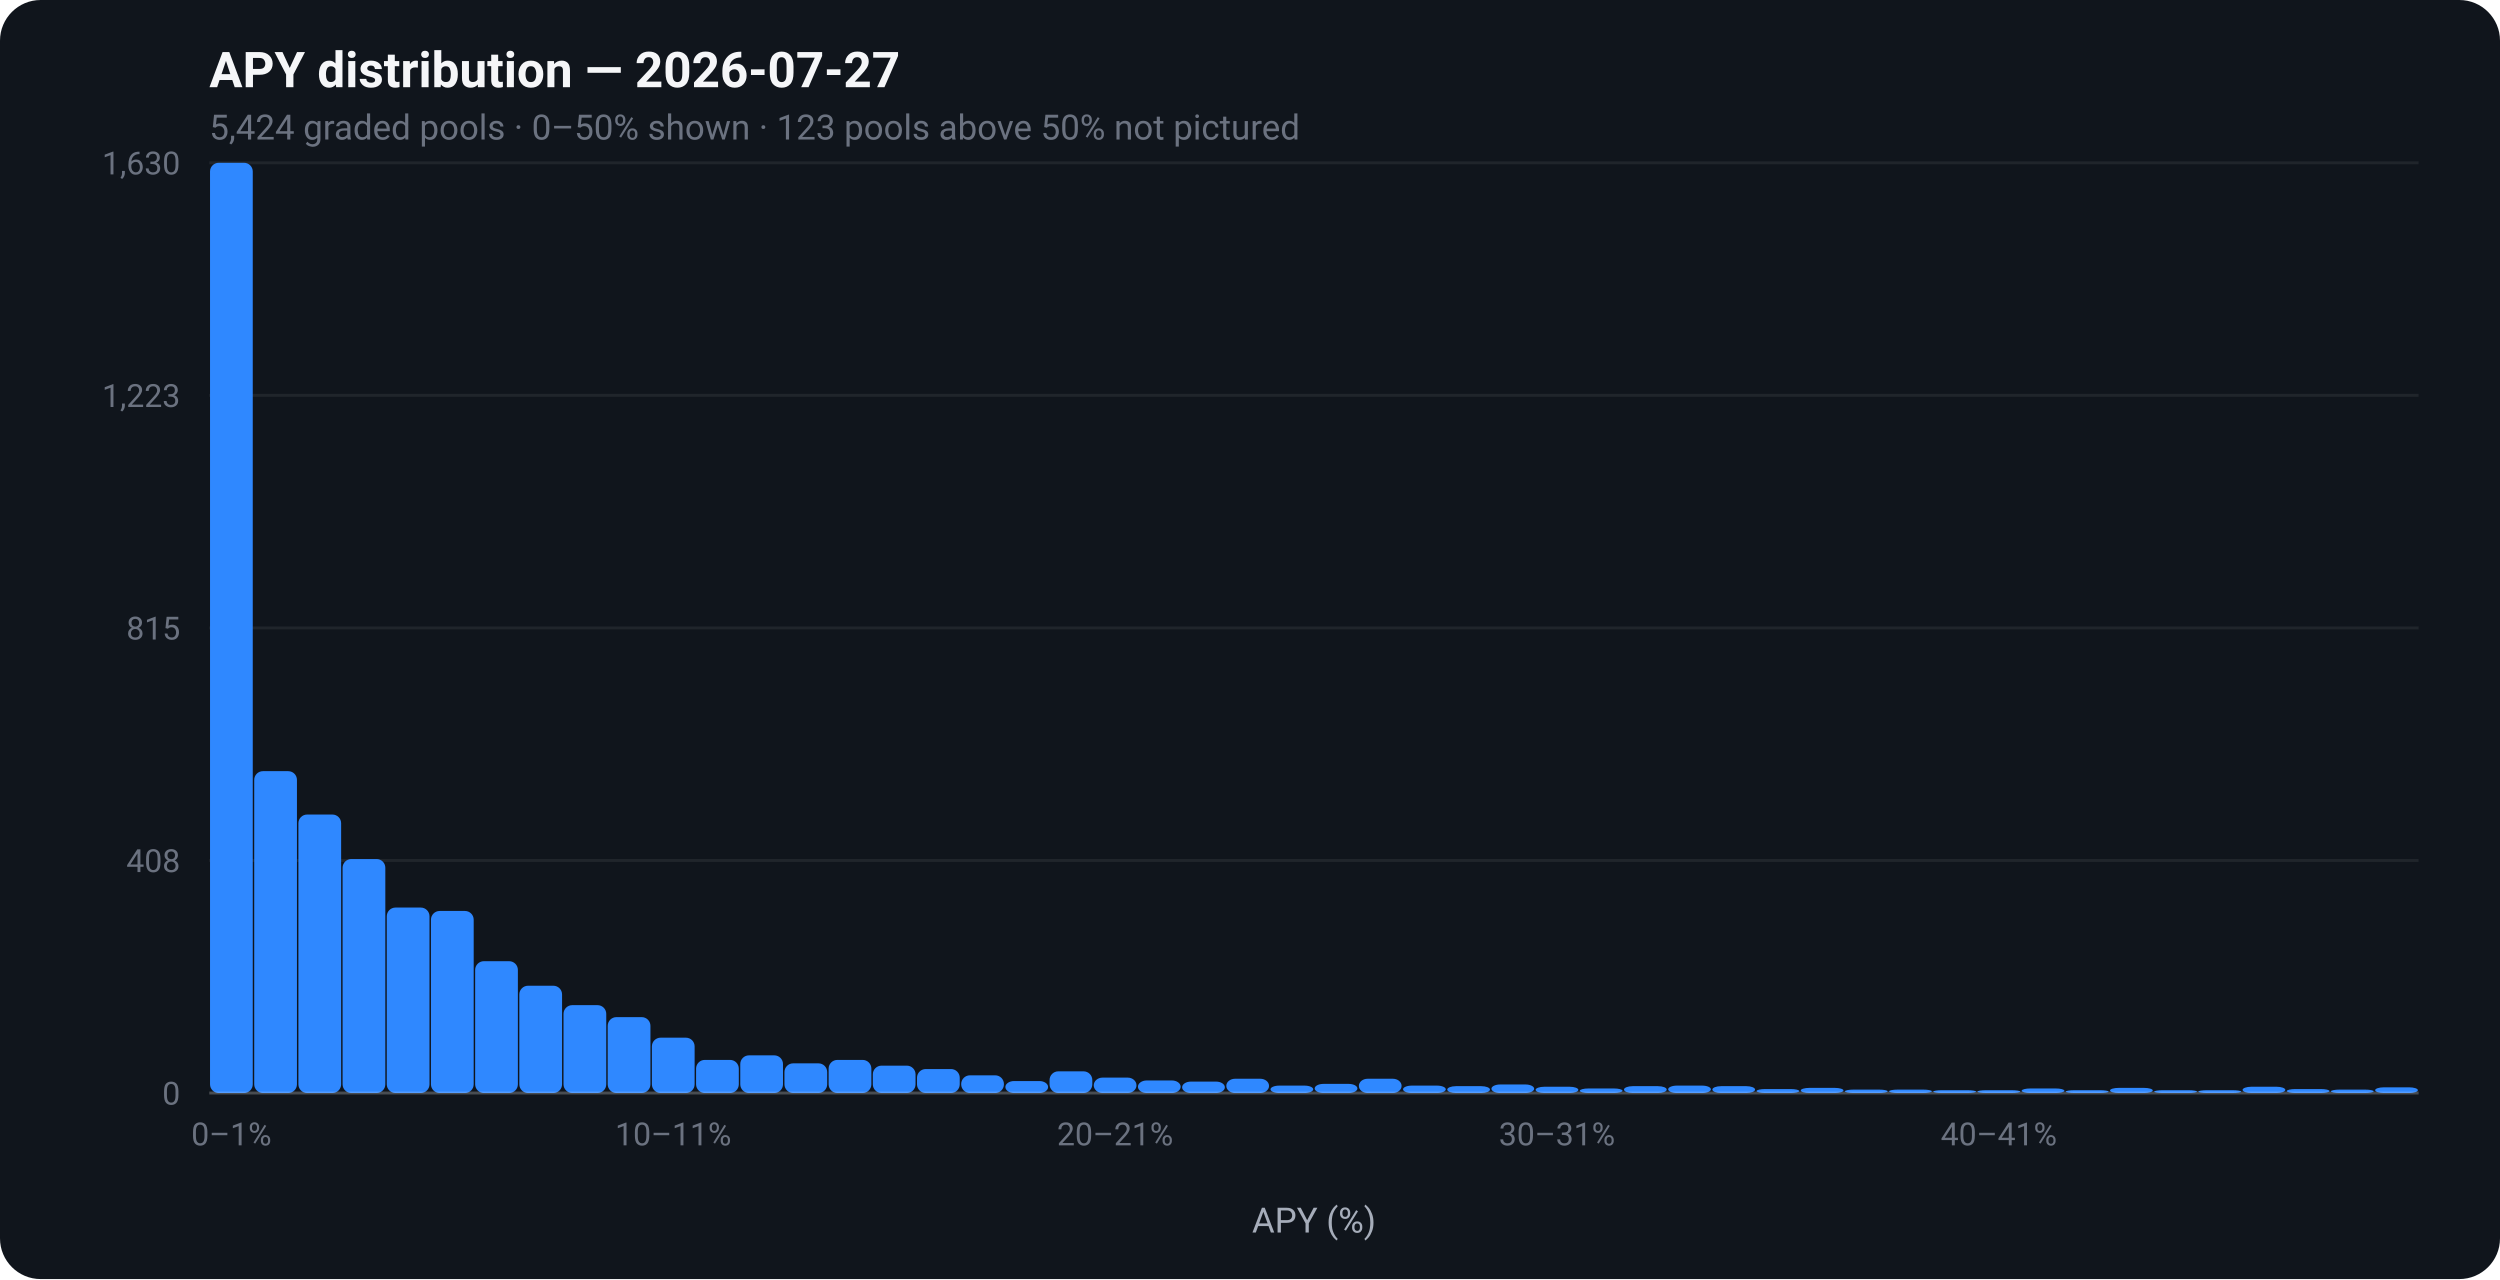
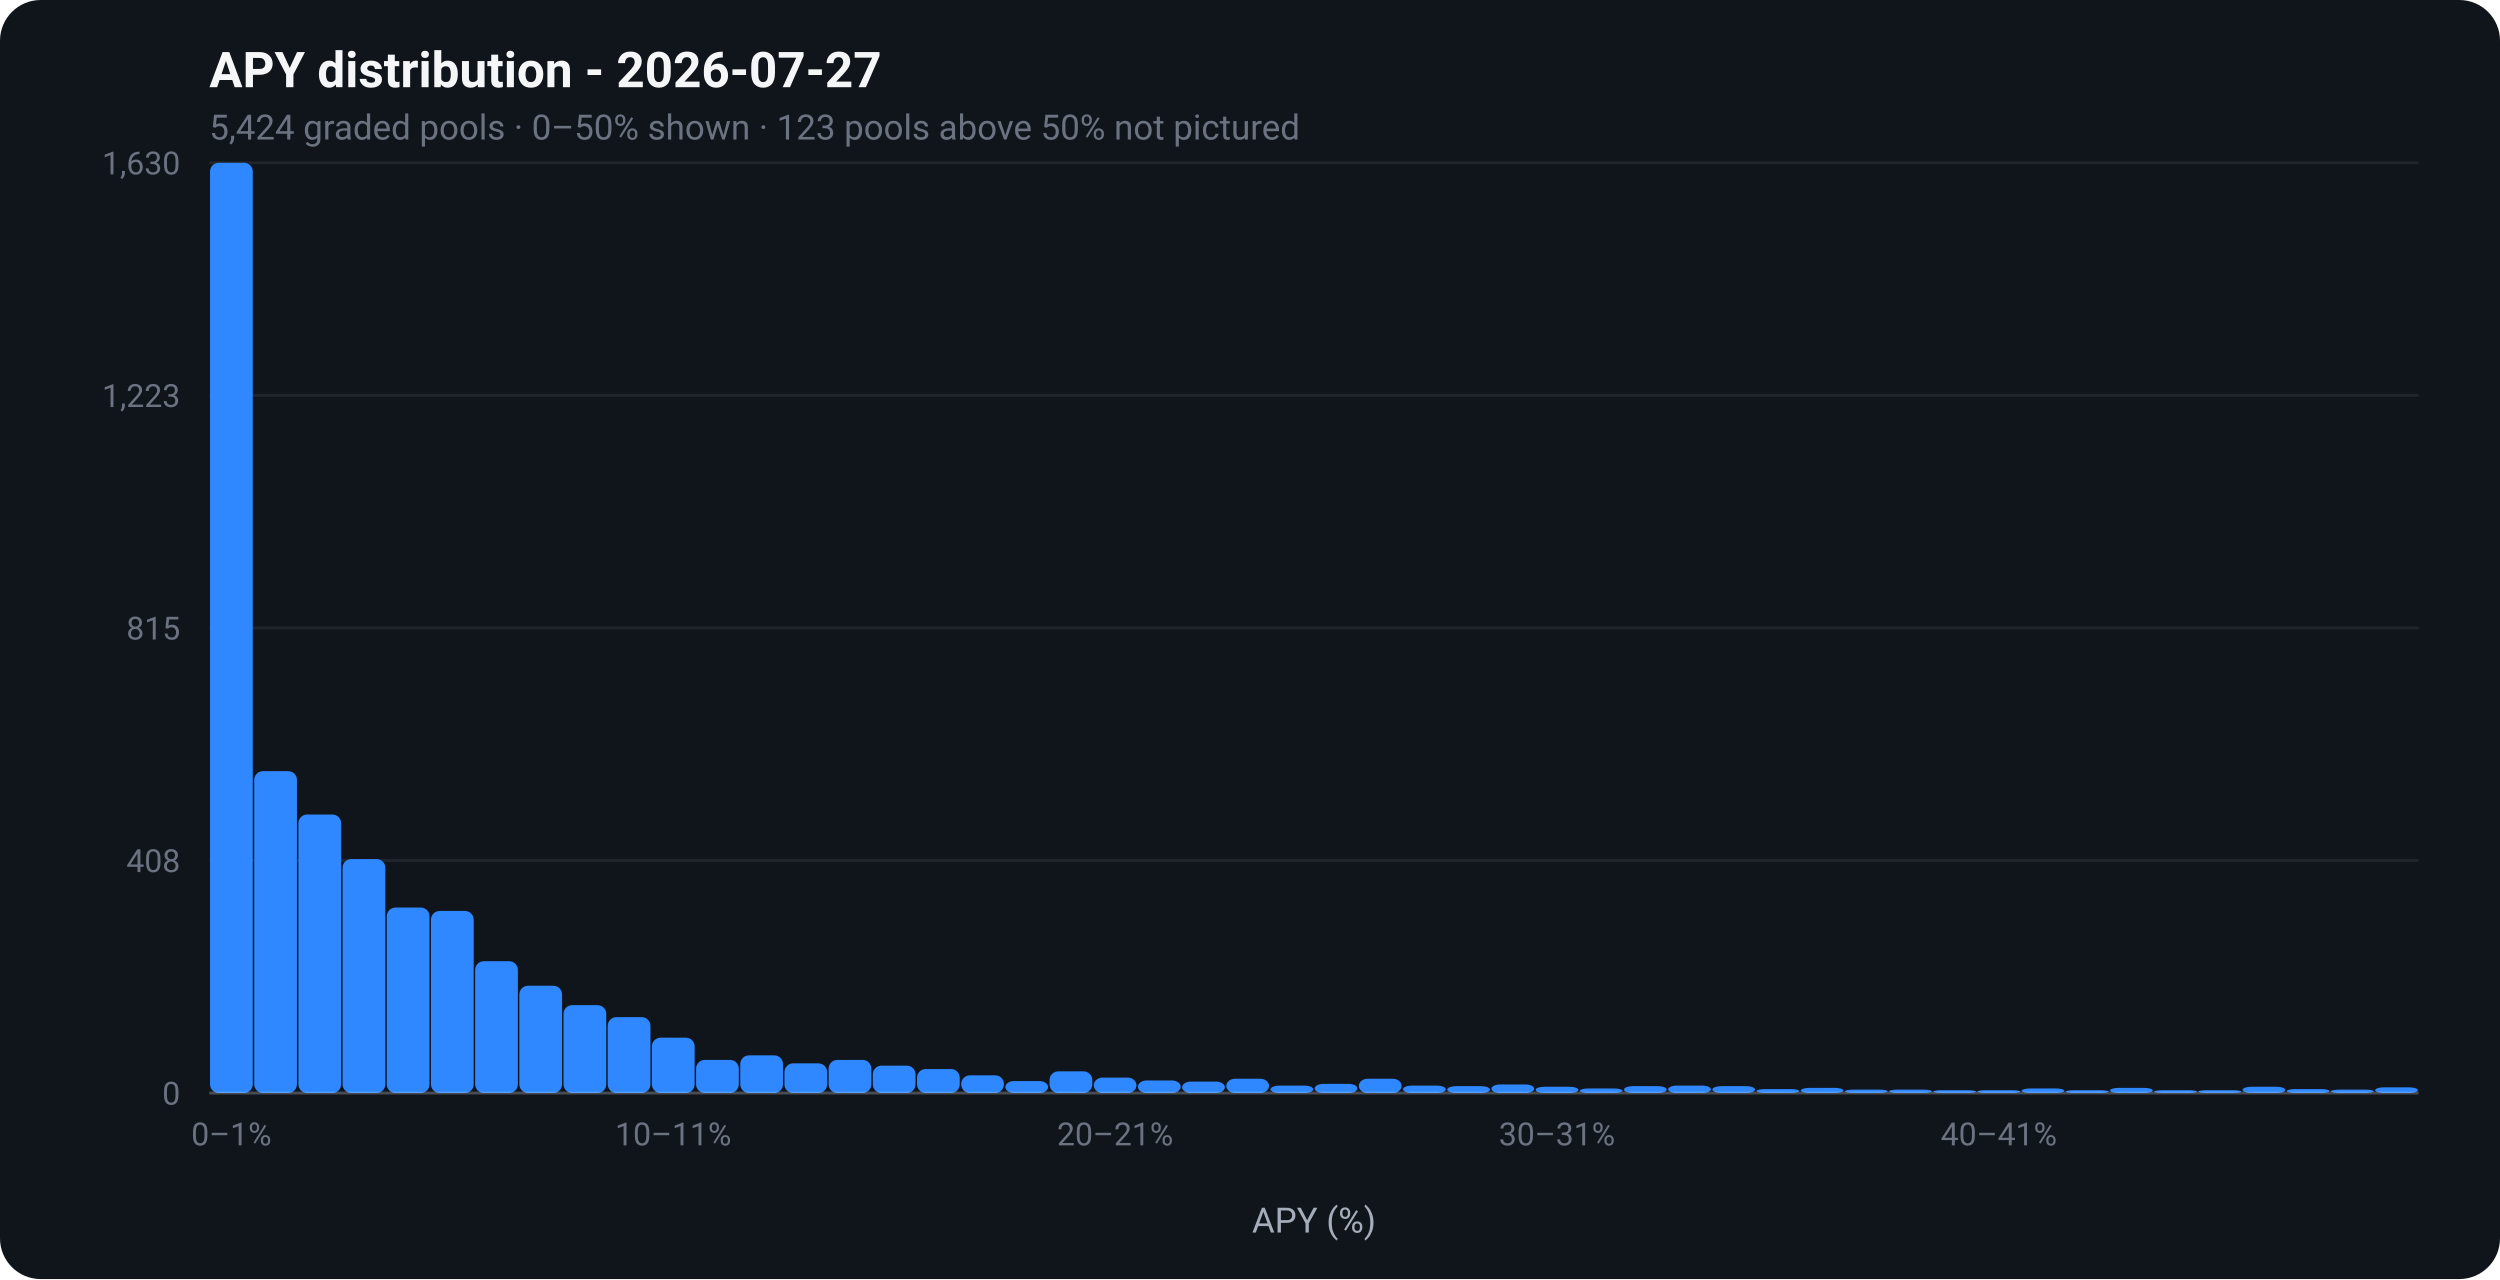
<svg xmlns="http://www.w3.org/2000/svg" viewBox="0 0 860 440" width="860" height="440" font-family="ui-sans-serif, system-ui, -apple-system, Segoe UI, Roboto, sans-serif">
  <rect width="860" height="440" rx="14" fill="#10151c" />
-   <text x="72" y="30" fill="#f5f6f8" font-size="17" font-weight="600">APY distribution — 2026-07-27</text>
+   <text x="72" y="30" fill="#f5f6f8" font-size="17" font-weight="600">APY distribution  -  2026-07-27</text>
  <text x="72" y="48" fill="#6b7280" font-size="12">5,424 graded pools · 0–50% shown · 123 pools above 50% not pictured</text>
  <line x1="72" y1="376" x2="832" y2="376" stroke="rgba(255,255,255,0.07)" stroke-width="1" />
  <text x="62" y="380" fill="#6b7280" font-size="11" text-anchor="end">0</text>
  <line x1="72" y1="296" x2="832" y2="296" stroke="rgba(255,255,255,0.07)" stroke-width="1" />
  <text x="62" y="300" fill="#6b7280" font-size="11" text-anchor="end">408</text>
  <line x1="72" y1="216" x2="832" y2="216" stroke="rgba(255,255,255,0.07)" stroke-width="1" />
  <text x="62" y="220" fill="#6b7280" font-size="11" text-anchor="end">815</text>
  <line x1="72" y1="136" x2="832" y2="136" stroke="rgba(255,255,255,0.07)" stroke-width="1" />
  <text x="62" y="140" fill="#6b7280" font-size="11" text-anchor="end">1,223</text>
  <line x1="72" y1="56" x2="832" y2="56" stroke="rgba(255,255,255,0.07)" stroke-width="1" />
  <text x="62" y="60" fill="#6b7280" font-size="11" text-anchor="end">1,630</text>
  <rect x="72.25" y="56" width="14.7" height="320" fill="#2f88ff" rx="3" />
  <text x="79.6" y="394" fill="#6b7280" font-size="11" text-anchor="middle">0–1%</text>
  <rect x="87.45" y="265.28" width="14.7" height="110.72" fill="#2f88ff" rx="3" />
  <rect x="102.65" y="280.2" width="14.7" height="95.8" fill="#2f88ff" rx="3" />
  <rect x="117.85" y="295.51" width="14.7" height="80.49" fill="#2f88ff" rx="3" />
  <rect x="133.05" y="312.2" width="14.7" height="63.8" fill="#2f88ff" rx="3" />
  <rect x="148.25" y="313.37" width="14.7" height="62.63" fill="#2f88ff" rx="3" />
  <rect x="163.45" y="330.65" width="14.7" height="45.35" fill="#2f88ff" rx="3" />
  <rect x="178.65" y="339.09" width="14.7" height="36.91" fill="#2f88ff" rx="3" />
  <rect x="193.85" y="345.77" width="14.7" height="30.23" fill="#2f88ff" rx="3" />
  <rect x="209.05" y="349.89" width="14.7" height="26.11" fill="#2f88ff" rx="3" />
  <rect x="224.25" y="356.96" width="14.7" height="19.04" fill="#2f88ff" rx="3" />
  <text x="231.6" y="394" fill="#6b7280" font-size="11" text-anchor="middle">10–11%</text>
  <rect x="239.45" y="364.61" width="14.7" height="11.39" fill="#2f88ff" rx="3" />
  <rect x="254.65" y="363.04" width="14.7" height="12.96" fill="#2f88ff" rx="3" />
  <rect x="269.85" y="365.79" width="14.7" height="10.21" fill="#2f88ff" rx="3" />
  <rect x="285.05" y="364.61" width="14.7" height="11.39" fill="#2f88ff" rx="3" />
  <rect x="300.25" y="366.58" width="14.7" height="9.42" fill="#2f88ff" rx="3" />
  <rect x="315.45" y="367.75" width="14.7" height="8.25" fill="#2f88ff" rx="3" />
  <rect x="330.65" y="369.91" width="14.7" height="6.09" fill="#2f88ff" rx="3" />
  <rect x="345.85" y="371.88" width="14.7" height="4.12" fill="#2f88ff" rx="3" />
  <rect x="361.05" y="368.54" width="14.7" height="7.46" fill="#2f88ff" rx="3" />
  <rect x="376.25" y="370.7" width="14.7" height="5.3" fill="#2f88ff" rx="3" />
  <text x="383.6" y="394" fill="#6b7280" font-size="11" text-anchor="middle">20–21%</text>
  <rect x="391.45" y="371.68" width="14.7" height="4.32" fill="#2f88ff" rx="3" />
  <rect x="406.65" y="372.07" width="14.7" height="3.93" fill="#2f88ff" rx="3" />
  <rect x="421.85" y="371.09" width="14.7" height="4.91" fill="#2f88ff" rx="3" />
  <rect x="437.05" y="373.45" width="14.7" height="2.55" fill="#2f88ff" rx="3" />
  <rect x="452.25" y="372.86" width="14.7" height="3.14" fill="#2f88ff" rx="3" />
  <rect x="467.45" y="371.09" width="14.7" height="4.91" fill="#2f88ff" rx="3" />
  <rect x="482.65" y="373.45" width="14.7" height="2.55" fill="#2f88ff" rx="3" />
  <rect x="497.85" y="373.64" width="14.7" height="2.36" fill="#2f88ff" rx="3" />
  <rect x="513.05" y="373.06" width="14.7" height="2.94" fill="#2f88ff" rx="3" />
  <rect x="528.25" y="373.84" width="14.7" height="2.16" fill="#2f88ff" rx="3" />
  <text x="535.6" y="394" fill="#6b7280" font-size="11" text-anchor="middle">30–31%</text>
  <rect x="543.45" y="374.43" width="14.7" height="1.57" fill="#2f88ff" rx="3" />
  <rect x="558.65" y="373.64" width="14.7" height="2.36" fill="#2f88ff" rx="3" />
  <rect x="573.85" y="373.45" width="14.7" height="2.55" fill="#2f88ff" rx="3" />
  <rect x="589.05" y="373.64" width="14.7" height="2.36" fill="#2f88ff" rx="3" />
  <rect x="604.25" y="374.63" width="14.7" height="1.37" fill="#2f88ff" rx="3" />
  <rect x="619.45" y="374.23" width="14.7" height="1.77" fill="#2f88ff" rx="3" />
  <rect x="634.65" y="374.82" width="14.7" height="1.18" fill="#2f88ff" rx="3" />
  <rect x="649.85" y="374.82" width="14.7" height="1.18" fill="#2f88ff" rx="3" />
  <rect x="665.05" y="375.02" width="14.7" height="0.98" fill="#2f88ff" rx="3" />
  <rect x="680.25" y="375.02" width="14.7" height="0.98" fill="#2f88ff" rx="3" />
  <text x="687.6" y="394" fill="#6b7280" font-size="11" text-anchor="middle">40–41%</text>
  <rect x="695.45" y="374.43" width="14.7" height="1.57" fill="#2f88ff" rx="3" />
  <rect x="710.65" y="375.02" width="14.7" height="0.98" fill="#2f88ff" rx="3" />
  <rect x="725.85" y="374.23" width="14.7" height="1.77" fill="#2f88ff" rx="3" />
  <rect x="741.05" y="375.02" width="14.7" height="0.98" fill="#2f88ff" rx="3" />
  <rect x="756.25" y="375.02" width="14.7" height="0.98" fill="#2f88ff" rx="3" />
  <rect x="771.45" y="373.84" width="14.7" height="2.16" fill="#2f88ff" rx="3" />
  <rect x="786.65" y="374.63" width="14.7" height="1.37" fill="#2f88ff" rx="3" />
  <rect x="801.85" y="374.82" width="14.7" height="1.18" fill="#2f88ff" rx="3" />
  <rect x="817.05" y="374.04" width="14.7" height="1.96" fill="#2f88ff" rx="3" />
  <line x1="72" y1="376" x2="832" y2="376" stroke="rgba(255,255,255,0.18)" stroke-width="1" />
  <text x="452" y="424" fill="#a6adba" font-size="12" text-anchor="middle">APY (%)</text>
</svg>
